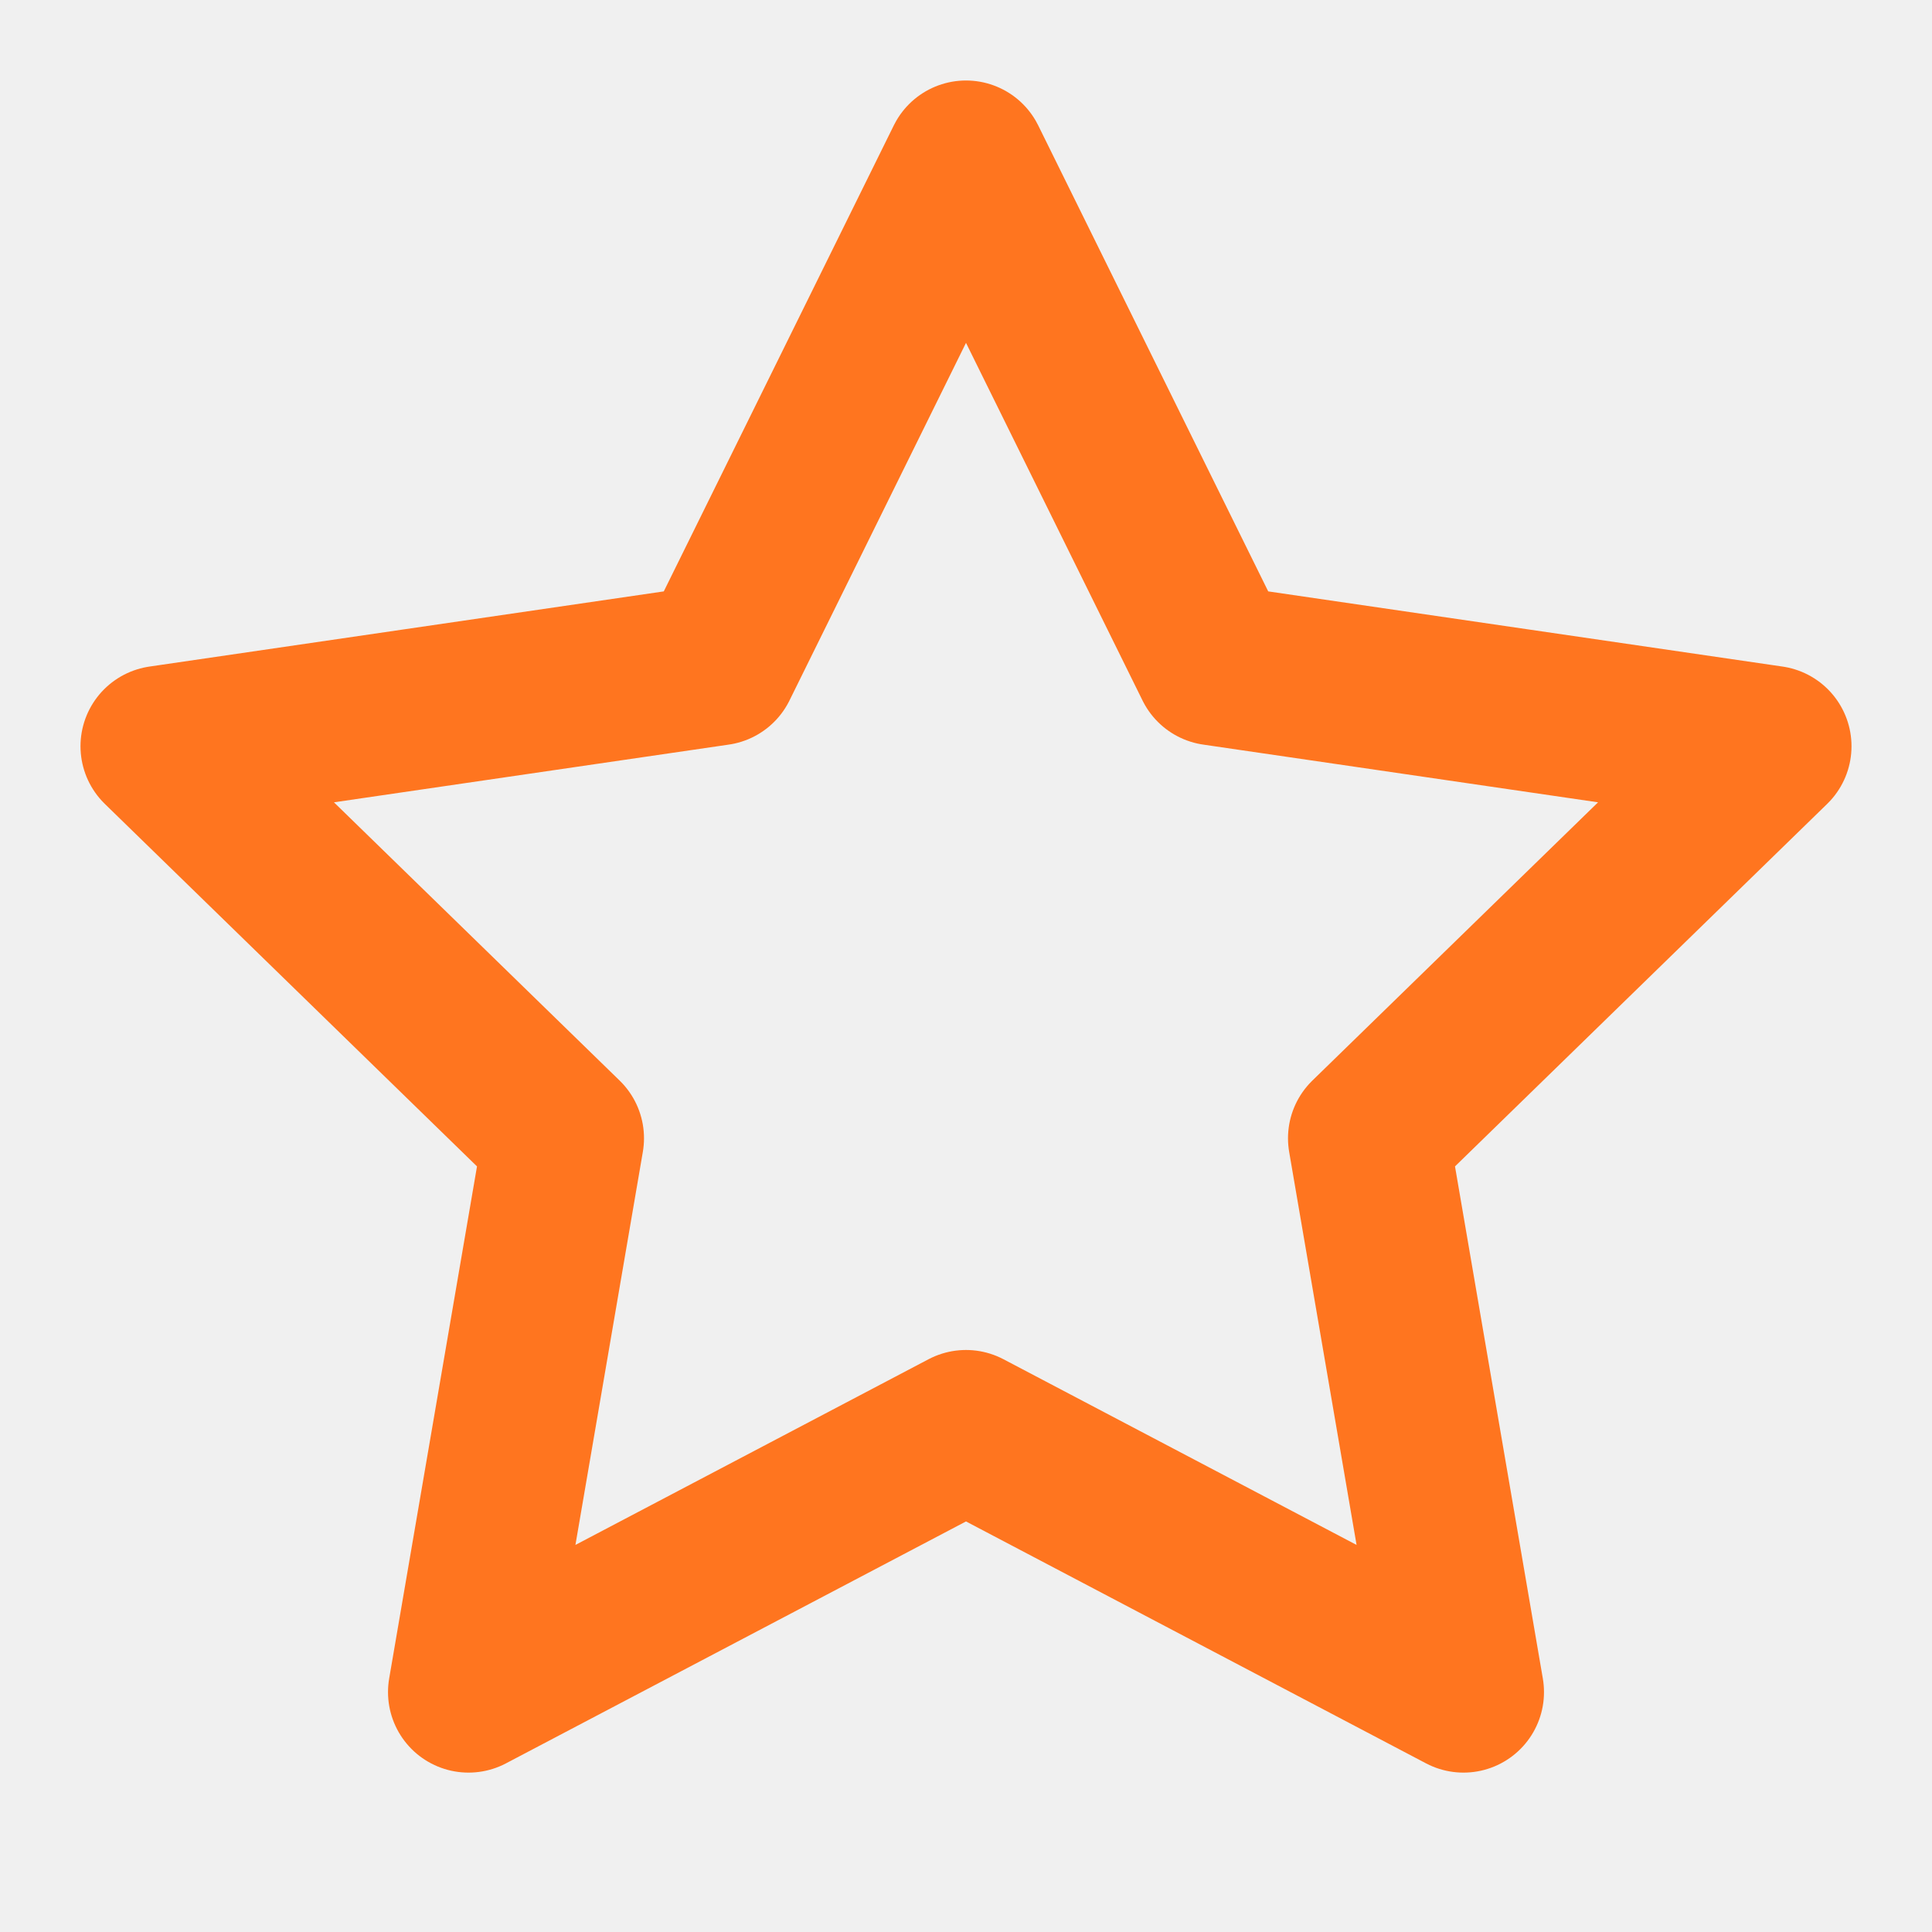
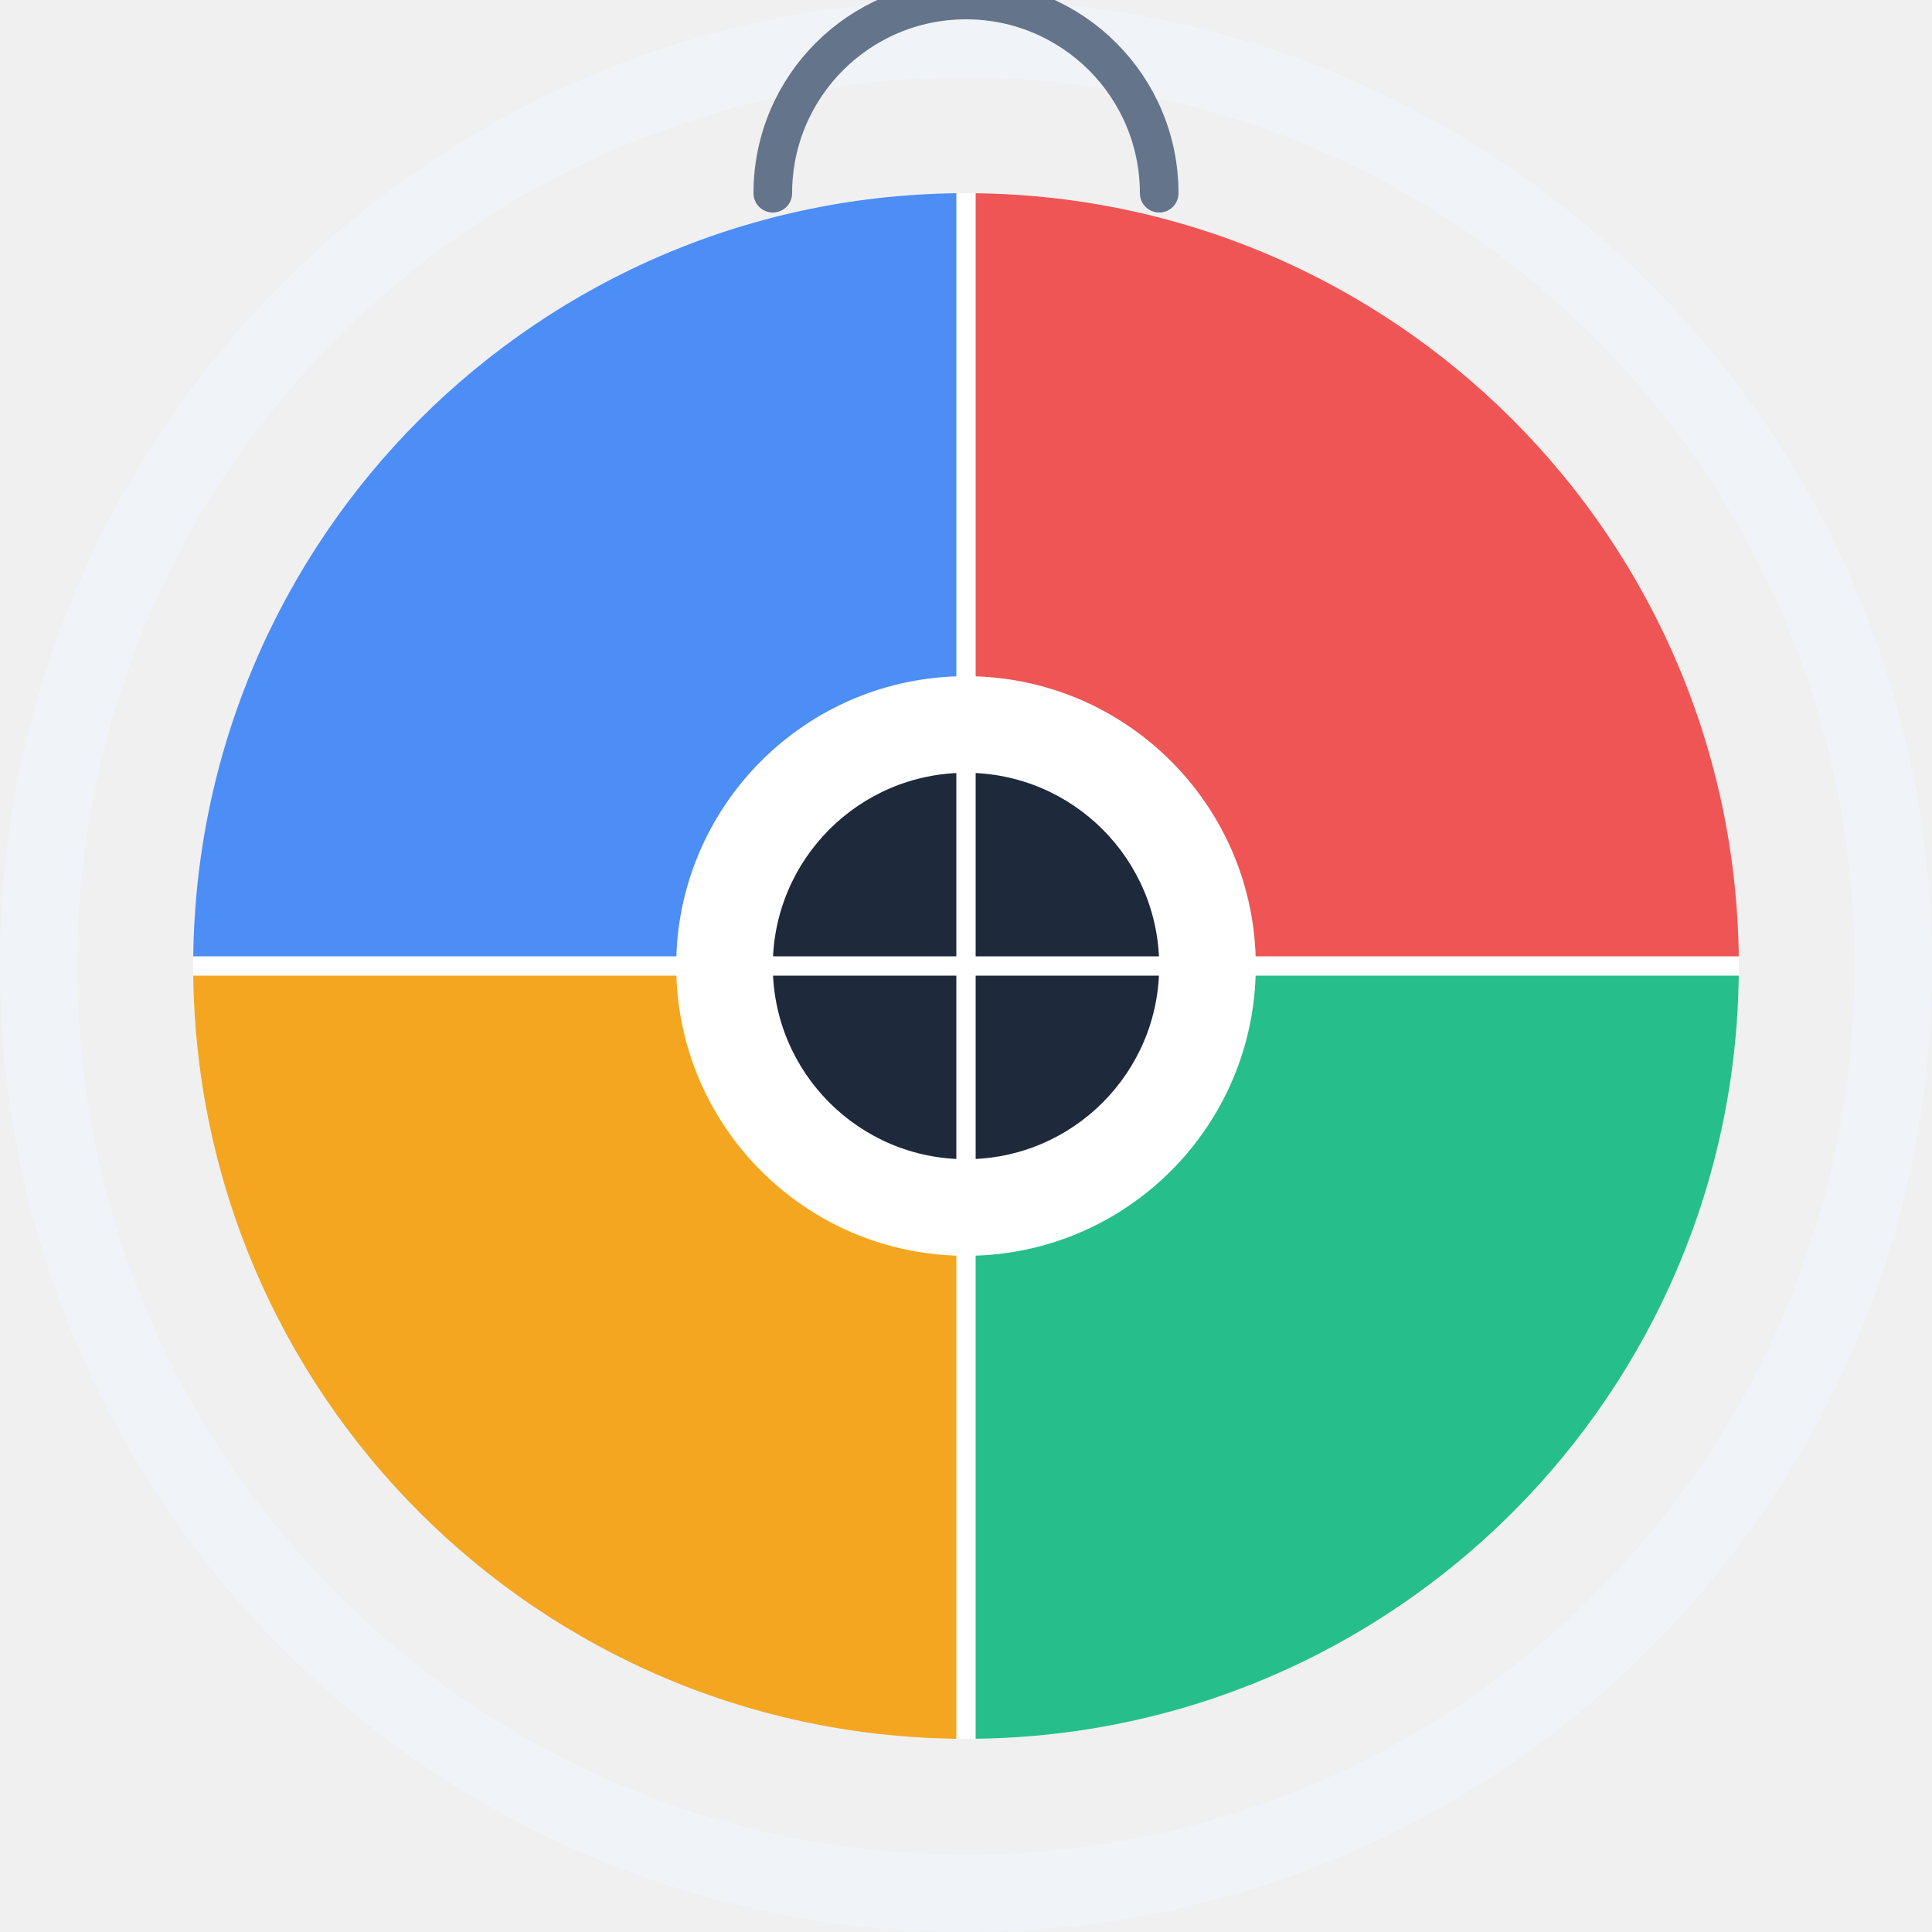
- <svg xmlns="http://www.w3.org/2000/svg" viewBox="0 0 24 24" fill="none" stroke="#ff751f" stroke-width="2" stroke-linecap="round" stroke-linejoin="round">
-   <polygon points="12 2 15.09 8.26 22 9.27 17 14.14 18.18 21.02 12 17.77 5.82 21.02 7 14.14 2 9.27 8.91 8.26 12 2" />
+ <svg xmlns="http://www.w3.org/2000/svg" viewBox="0 0 100 100" preserveAspectRatio="xMidYMid meet">
+   <circle cx="50" cy="50" r="48" fill="none" stroke="#f0f4f8" stroke-width="4" />
+   <path d="M 50 10 A 40 40 0 0 1 90 50 L 50 50 Z" fill="#ef4444" fill-opacity="0.9" />
+   <path d="M 90 50 A 40 40 0 0 1 50 90 L 50 50 Z" fill="#10b981" fill-opacity="0.9" />
+   <path d="M 50 90 A 40 40 0 0 1 10 50 L 50 50 Z" fill="#f59e0b" fill-opacity="0.9" />
+   <path d="M 10 50 A 40 40 0 0 1 50 10 L 50 50 Z" fill="#3b82f6" fill-opacity="0.9" />
+   <circle cx="50" cy="50" r="15" fill="#ffffff" />
+   <circle cx="50" cy="50" r="10" fill="#1e293b" />
+   <line x1="50" y1="10" x2="50" y2="90" stroke="white" stroke-width="1" />
+   <line x1="10" y1="50" x2="90" y2="50" stroke="white" stroke-width="1" />
+   <path d="M 40 10 A 10 10 0 0 1 60 10" fill="none" stroke="#64748b" stroke-width="2" stroke-linecap="round" />
</svg>
